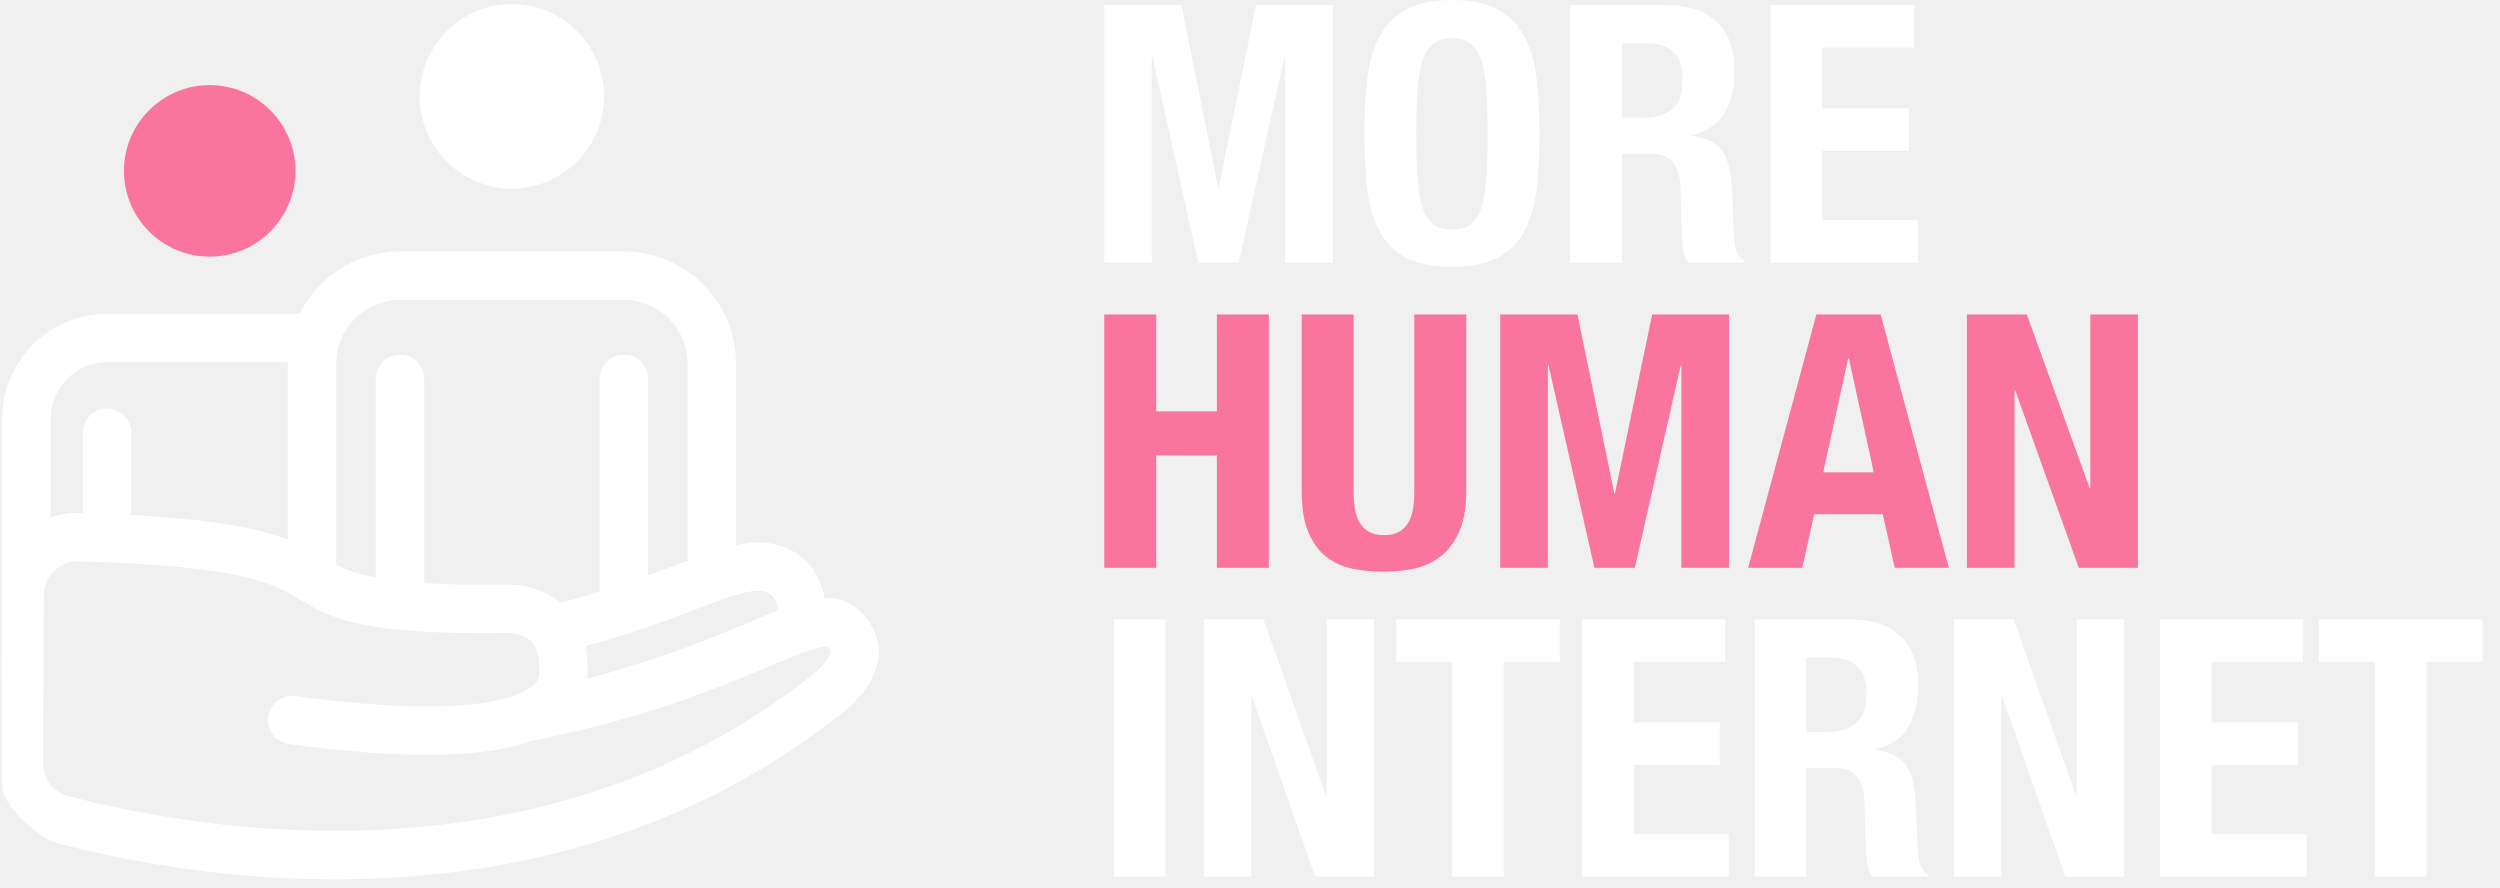
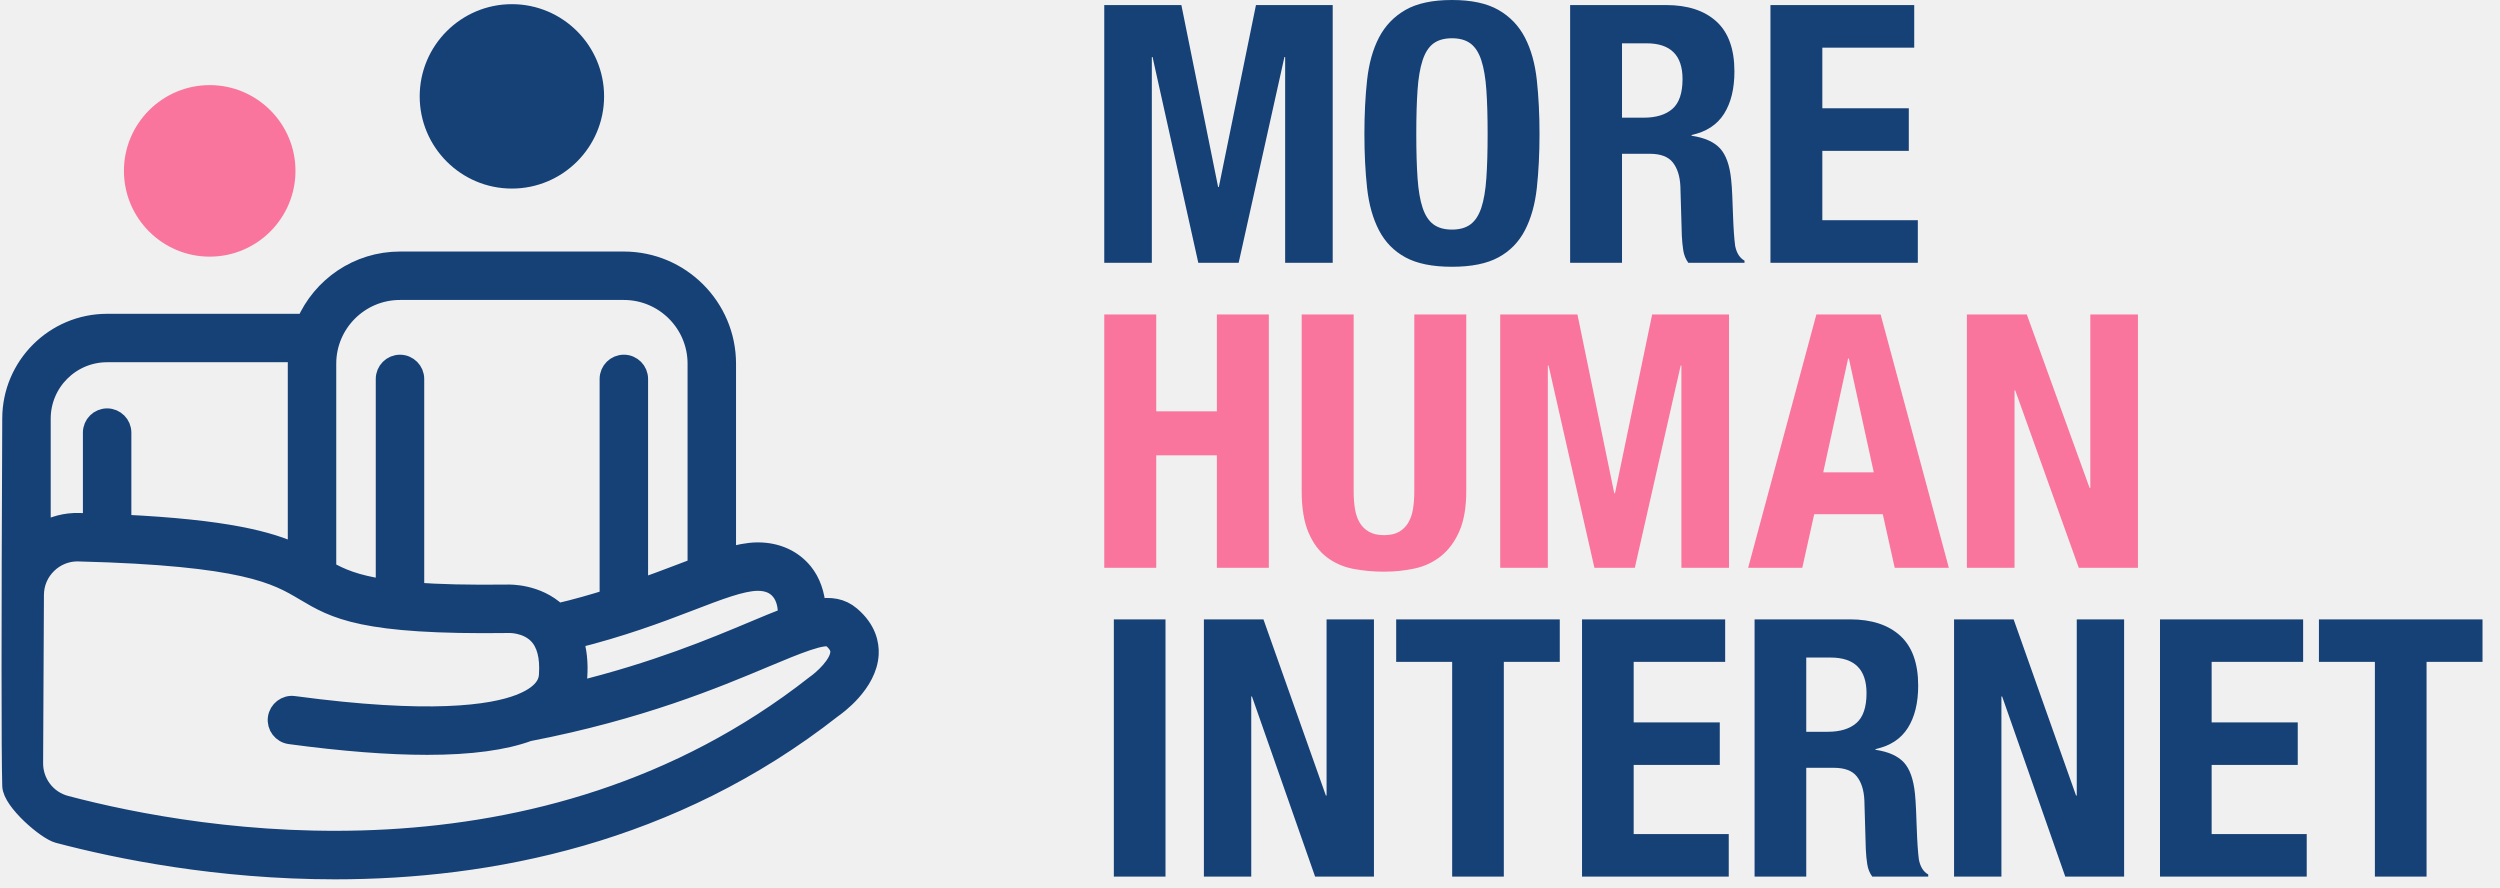
<svg xmlns="http://www.w3.org/2000/svg" width="138px" height="49px" viewBox="0 0 138 49" version="1.1">
-   <g id="Page-1" stroke="none" stroke-width="1" fill="none" fill-rule="evenodd">
-     <g id="Group-5-Copy-2" fill-rule="nonzero">
-       <g id="More-Human-Internet-Copy" transform="translate(60.48, 0)">
-         <path d="M3.101,14.506 L3.101,3.148 L3.141,3.148 L5.666,14.506 L7.894,14.506 L10.42,3.148 L10.46,3.148 L10.46,14.506 L13.085,14.506 L13.085,0.279 L8.849,0.279 L6.8,10.322 L6.76,10.322 L4.732,0.279 L0.475,0.279 L0.475,14.506 L3.101,14.506 Z M19.668,14.726 C20.742,14.726 21.597,14.553 22.233,14.207 C22.87,13.862 23.357,13.364 23.695,12.713 C24.033,12.062 24.252,11.285 24.352,10.382 C24.451,9.478 24.501,8.482 24.501,7.393 C24.501,6.317 24.451,5.324 24.352,4.414 C24.252,3.504 24.033,2.723 23.695,2.072 C23.357,1.421 22.87,0.913 22.233,0.548 C21.597,0.183 20.742,2.01794137e-13 19.668,2.01794137e-13 C18.594,2.01794137e-13 17.739,0.183 17.102,0.548 C16.466,0.913 15.979,1.421 15.64,2.072 C15.302,2.723 15.084,3.504 14.984,4.414 C14.885,5.324 14.835,6.317 14.835,7.393 C14.835,8.482 14.885,9.478 14.984,10.382 C15.084,11.285 15.302,12.062 15.64,12.713 C15.979,13.364 16.466,13.862 17.102,14.207 C17.739,14.553 18.594,14.726 19.668,14.726 Z M19.668,12.673 C19.244,12.673 18.902,12.577 18.644,12.384 C18.385,12.192 18.186,11.886 18.047,11.468 C17.908,11.049 17.815,10.505 17.769,9.834 C17.722,9.163 17.699,8.349 17.699,7.393 C17.699,6.436 17.722,5.626 17.769,4.962 C17.815,4.297 17.908,3.753 18.047,3.328 C18.186,2.903 18.385,2.594 18.644,2.401 C18.902,2.209 19.244,2.112 19.668,2.112 C20.092,2.112 20.434,2.209 20.692,2.401 C20.951,2.594 21.15,2.903 21.289,3.328 C21.428,3.753 21.521,4.297 21.567,4.962 C21.614,5.626 21.637,6.436 21.637,7.393 C21.637,8.349 21.614,9.163 21.567,9.834 C21.521,10.505 21.428,11.049 21.289,11.468 C21.15,11.886 20.951,12.192 20.692,12.384 C20.434,12.577 20.092,12.673 19.668,12.673 Z M29.055,14.506 L29.055,8.489 L30.587,8.489 C31.183,8.489 31.608,8.648 31.859,8.967 C32.111,9.286 32.251,9.724 32.277,10.282 L32.357,13.012 C32.37,13.291 32.396,13.56 32.436,13.819 C32.476,14.078 32.569,14.307 32.715,14.506 L35.817,14.506 L35.817,14.387 C35.552,14.241 35.38,13.968 35.3,13.57 C35.247,13.171 35.207,12.593 35.181,11.836 C35.168,11.451 35.154,11.102 35.141,10.79 C35.128,10.478 35.108,10.189 35.081,9.923 C35.002,9.126 34.796,8.548 34.465,8.19 C34.133,7.831 33.61,7.599 32.894,7.492 L32.894,7.452 C33.702,7.28 34.299,6.891 34.684,6.287 C35.068,5.682 35.26,4.902 35.26,3.945 C35.26,2.71 34.929,1.79 34.266,1.186 C33.603,0.581 32.675,0.279 31.482,0.279 L26.191,0.279 L26.191,14.506 L29.055,14.506 Z M30.249,6.496 L29.055,6.496 L29.055,2.391 L30.408,2.391 C31.734,2.391 32.396,3.049 32.396,4.364 C32.396,5.134 32.211,5.682 31.84,6.008 C31.468,6.333 30.938,6.496 30.249,6.496 Z M45.384,14.506 L45.384,12.155 L40.113,12.155 L40.113,8.329 L44.886,8.329 L44.886,5.978 L40.113,5.978 L40.113,2.63 L45.185,2.63 L45.185,0.279 L37.249,0.279 L37.249,14.506 L45.384,14.506 Z" id="MORE" fill="#FFFFFF" />
+   <g stroke="none" stroke-width="1" fill="none" fill-rule="evenodd">
+     <g fill-rule="nonzero">
+       <g transform="translate(60.48, 0)">
+         <path d="M3.101,14.506 L3.101,3.148 L3.141,3.148 L5.666,14.506 L7.894,14.506 L10.42,3.148 L10.46,3.148 L10.46,14.506 L13.085,14.506 L13.085,0.279 L8.849,0.279 L6.8,10.322 L6.76,10.322 L4.732,0.279 L0.475,0.279 L0.475,14.506 L3.101,14.506 Z M19.668,14.726 C20.742,14.726 21.597,14.553 22.233,14.207 C22.87,13.862 23.357,13.364 23.695,12.713 C24.033,12.062 24.252,11.285 24.352,10.382 C24.451,9.478 24.501,8.482 24.501,7.393 C24.501,6.317 24.451,5.324 24.352,4.414 C24.252,3.504 24.033,2.723 23.695,2.072 C23.357,1.421 22.87,0.913 22.233,0.548 C21.597,0.183 20.742,2.01794137e-13 19.668,2.01794137e-13 C18.594,2.01794137e-13 17.739,0.183 17.102,0.548 C16.466,0.913 15.979,1.421 15.64,2.072 C15.302,2.723 15.084,3.504 14.984,4.414 C14.885,5.324 14.835,6.317 14.835,7.393 C14.835,8.482 14.885,9.478 14.984,10.382 C15.084,11.285 15.302,12.062 15.64,12.713 C15.979,13.364 16.466,13.862 17.102,14.207 C17.739,14.553 18.594,14.726 19.668,14.726 Z M19.668,12.673 C19.244,12.673 18.902,12.577 18.644,12.384 C18.385,12.192 18.186,11.886 18.047,11.468 C17.908,11.049 17.815,10.505 17.769,9.834 C17.722,9.163 17.699,8.349 17.699,7.393 C17.699,6.436 17.722,5.626 17.769,4.962 C17.815,4.297 17.908,3.753 18.047,3.328 C18.186,2.903 18.385,2.594 18.644,2.401 C18.902,2.209 19.244,2.112 19.668,2.112 C20.092,2.112 20.434,2.209 20.692,2.401 C20.951,2.594 21.15,2.903 21.289,3.328 C21.428,3.753 21.521,4.297 21.567,4.962 C21.614,5.626 21.637,6.436 21.637,7.393 C21.637,8.349 21.614,9.163 21.567,9.834 C21.521,10.505 21.428,11.049 21.289,11.468 C21.15,11.886 20.951,12.192 20.692,12.384 C20.434,12.577 20.092,12.673 19.668,12.673 Z M29.055,14.506 L29.055,8.489 L30.587,8.489 C31.183,8.489 31.608,8.648 31.859,8.967 C32.111,9.286 32.251,9.724 32.277,10.282 L32.357,13.012 C32.37,13.291 32.396,13.56 32.436,13.819 C32.476,14.078 32.569,14.307 32.715,14.506 L35.817,14.506 L35.817,14.387 C35.552,14.241 35.38,13.968 35.3,13.57 C35.247,13.171 35.207,12.593 35.181,11.836 C35.168,11.451 35.154,11.102 35.141,10.79 C35.128,10.478 35.108,10.189 35.081,9.923 C35.002,9.126 34.796,8.548 34.465,8.19 C34.133,7.831 33.61,7.599 32.894,7.492 L32.894,7.452 C33.702,7.28 34.299,6.891 34.684,6.287 C35.068,5.682 35.26,4.902 35.26,3.945 C35.26,2.71 34.929,1.79 34.266,1.186 C33.603,0.581 32.675,0.279 31.482,0.279 L26.191,0.279 L26.191,14.506 L29.055,14.506 Z M30.249,6.496 L29.055,6.496 L29.055,2.391 L30.408,2.391 C31.734,2.391 32.396,3.049 32.396,4.364 C32.396,5.134 32.211,5.682 31.84,6.008 C31.468,6.333 30.938,6.496 30.249,6.496 Z M45.384,14.506 L45.384,12.155 L40.113,12.155 L40.113,8.329 L44.886,8.329 L44.886,5.978 L40.113,5.978 L40.113,2.63 L45.185,2.63 L45.185,0.279 L37.249,0.279 L37.249,14.506 L45.384,14.506 Z" id="MORE" fill="#164176" />
        <path d="M3.344,31.342 L3.344,25.133 L6.692,25.133 L6.692,31.342 L9.56,31.342 L9.56,17.358 L6.692,17.358 L6.692,22.704 L3.344,22.704 L3.344,17.358 L0.475,17.358 L0.475,31.342 L3.344,31.342 Z M15.916,31.557 C16.5,31.557 17.065,31.498 17.609,31.381 C18.154,31.263 18.639,31.035 19.064,30.695 C19.489,30.356 19.827,29.896 20.08,29.315 C20.332,28.734 20.458,27.999 20.458,27.111 L20.458,17.358 L17.589,17.358 L17.589,27.111 C17.589,27.464 17.566,27.787 17.52,28.081 C17.473,28.375 17.387,28.629 17.261,28.845 C17.135,29.06 16.965,29.23 16.753,29.354 C16.54,29.478 16.261,29.54 15.916,29.54 C15.584,29.54 15.308,29.478 15.089,29.354 C14.87,29.23 14.697,29.06 14.571,28.845 C14.445,28.629 14.359,28.375 14.312,28.081 C14.266,27.787 14.242,27.464 14.242,27.111 L14.242,17.358 L11.373,17.358 L11.373,27.111 C11.373,28.051 11.5,28.815 11.752,29.403 C12.004,29.99 12.343,30.444 12.768,30.764 C13.193,31.084 13.678,31.296 14.222,31.401 C14.767,31.505 15.331,31.557 15.916,31.557 Z M24.961,31.342 L24.961,20.178 L25.001,20.178 L27.531,31.342 L29.762,31.342 L32.293,20.178 L32.333,20.178 L32.333,31.342 L34.962,31.342 L34.962,17.358 L30.719,17.358 L28.667,27.229 L28.627,27.229 L26.595,17.358 L22.331,17.358 L22.331,31.342 L24.961,31.342 Z M39.007,31.342 L39.664,28.384 L43.45,28.384 L44.107,31.342 L47.096,31.342 L43.33,17.358 L39.784,17.358 L36.018,31.342 L39.007,31.342 Z M42.952,26.073 L40.162,26.073 L41.537,19.786 L41.577,19.786 L42.952,26.073 Z M50.722,31.342 L50.722,21.549 L50.761,21.549 L54.268,31.342 L57.535,31.342 L57.535,17.358 L54.905,17.358 L54.905,26.935 L54.866,26.935 L51.399,17.358 L48.092,17.358 L48.092,31.342 L50.722,31.342 Z" id="HUMAN" fill="#FA759E" />
-         <path d="M3.856,48.389 L3.856,34.189 L1.004,34.189 L1.004,48.389 L3.856,48.389 Z M8.589,48.389 L8.589,38.445 L8.628,38.445 L12.114,48.389 L15.362,48.389 L15.362,34.189 L12.747,34.189 L12.747,43.914 L12.708,43.914 L9.262,34.189 L5.975,34.189 L5.975,48.389 L8.589,48.389 Z M22.531,48.389 L22.531,36.536 L25.62,36.536 L25.62,34.189 L16.589,34.189 L16.589,36.536 L19.679,36.536 L19.679,48.389 L22.531,48.389 Z M34.947,48.389 L34.947,46.042 L29.699,46.042 L29.699,42.224 L34.452,42.224 L34.452,39.877 L29.699,39.877 L29.699,36.536 L34.749,36.536 L34.749,34.189 L26.848,34.189 L26.848,48.389 L34.947,48.389 Z M39.225,48.389 L39.225,42.383 L40.75,42.383 C41.344,42.383 41.767,42.542 42.017,42.86 C42.268,43.178 42.407,43.616 42.433,44.173 L42.513,46.897 C42.526,47.176 42.552,47.444 42.592,47.703 C42.631,47.961 42.724,48.19 42.869,48.389 L45.958,48.389 L45.958,48.27 C45.694,48.124 45.523,47.852 45.443,47.454 C45.391,47.056 45.351,46.48 45.325,45.724 C45.311,45.339 45.298,44.991 45.285,44.68 C45.272,44.368 45.252,44.08 45.226,43.815 C45.146,43.019 44.942,42.443 44.612,42.085 C44.282,41.727 43.76,41.495 43.047,41.388 L43.047,41.349 C43.853,41.176 44.447,40.789 44.83,40.185 C45.212,39.582 45.404,38.803 45.404,37.849 C45.404,36.615 45.074,35.697 44.414,35.094 C43.754,34.491 42.829,34.189 41.641,34.189 L36.373,34.189 L36.373,48.389 L39.225,48.389 Z M40.413,40.394 L39.225,40.394 L39.225,36.297 L40.572,36.297 C41.892,36.297 42.552,36.954 42.552,38.266 C42.552,39.035 42.367,39.582 41.998,39.907 C41.628,40.232 41.1,40.394 40.413,40.394 Z M49.998,48.389 L49.998,38.445 L50.038,38.445 L53.523,48.389 L56.771,48.389 L56.771,34.189 L54.157,34.189 L54.157,43.914 L54.118,43.914 L50.672,34.189 L47.384,34.189 L47.384,48.389 L49.998,48.389 Z M66.851,48.389 L66.851,46.042 L61.603,46.042 L61.603,42.224 L66.356,42.224 L66.356,39.877 L61.603,39.877 L61.603,36.536 L66.653,36.536 L66.653,34.189 L58.752,34.189 L58.752,48.389 L66.851,48.389 Z M73.466,48.389 L73.466,36.536 L76.555,36.536 L76.555,34.189 L67.525,34.189 L67.525,36.536 L70.614,36.536 L70.614,48.389 L73.466,48.389 Z" id="INTERNET" fill="#FFFFFF" />
+         <path d="M3.856,48.389 L3.856,34.189 L1.004,34.189 L1.004,48.389 L3.856,48.389 Z M8.589,48.389 L8.589,38.445 L8.628,38.445 L12.114,48.389 L15.362,48.389 L15.362,34.189 L12.747,34.189 L12.747,43.914 L12.708,43.914 L9.262,34.189 L5.975,34.189 L5.975,48.389 L8.589,48.389 Z M22.531,48.389 L22.531,36.536 L25.62,36.536 L25.62,34.189 L16.589,34.189 L16.589,36.536 L19.679,36.536 L19.679,48.389 L22.531,48.389 Z M34.947,48.389 L34.947,46.042 L29.699,46.042 L29.699,42.224 L34.452,42.224 L34.452,39.877 L29.699,39.877 L29.699,36.536 L34.749,36.536 L34.749,34.189 L26.848,34.189 L26.848,48.389 L34.947,48.389 Z M39.225,48.389 L39.225,42.383 L40.75,42.383 C41.344,42.383 41.767,42.542 42.017,42.86 C42.268,43.178 42.407,43.616 42.433,44.173 L42.513,46.897 C42.526,47.176 42.552,47.444 42.592,47.703 C42.631,47.961 42.724,48.19 42.869,48.389 L45.958,48.389 L45.958,48.27 C45.694,48.124 45.523,47.852 45.443,47.454 C45.391,47.056 45.351,46.48 45.325,45.724 C45.311,45.339 45.298,44.991 45.285,44.68 C45.272,44.368 45.252,44.08 45.226,43.815 C45.146,43.019 44.942,42.443 44.612,42.085 C44.282,41.727 43.76,41.495 43.047,41.388 L43.047,41.349 C43.853,41.176 44.447,40.789 44.83,40.185 C45.212,39.582 45.404,38.803 45.404,37.849 C45.404,36.615 45.074,35.697 44.414,35.094 C43.754,34.491 42.829,34.189 41.641,34.189 L36.373,34.189 L36.373,48.389 L39.225,48.389 Z M40.413,40.394 L39.225,40.394 L39.225,36.297 L40.572,36.297 C41.892,36.297 42.552,36.954 42.552,38.266 C42.552,39.035 42.367,39.582 41.998,39.907 C41.628,40.232 41.1,40.394 40.413,40.394 Z M49.998,48.389 L49.998,38.445 L50.038,38.445 L53.523,48.389 L56.771,48.389 L56.771,34.189 L54.157,34.189 L54.157,43.914 L54.118,43.914 L50.672,34.189 L47.384,34.189 L47.384,48.389 L49.998,48.389 Z M66.851,48.389 L66.851,46.042 L61.603,46.042 L61.603,42.224 L66.356,42.224 L66.356,39.877 L61.603,39.877 L61.603,36.536 L66.653,36.536 L66.653,34.189 L58.752,34.189 L58.752,48.389 L66.851,48.389 Z M73.466,48.389 L73.466,36.536 L76.555,36.536 L76.555,34.189 L67.525,34.189 L67.525,36.536 L70.614,36.536 L70.614,48.389 L73.466,48.389 Z" id="INTERNET" fill="#164176" />
      </g>
-       <g id="Group-Copy">
+       <g>
        <path d="M11.575,14.167 C14.187,14.167 16.31,12.043 16.31,9.431 C16.31,6.821 14.186,4.698 11.575,4.698 C8.965,4.698 6.841,6.822 6.841,9.431 C6.841,12.043 8.965,14.167 11.575,14.167 Z" id="Shape" fill="#FA759E" />
-         <path d="M23.167,5.32 C23.167,8.126 25.449,10.409 28.256,10.409 C31.063,10.409 33.346,8.126 33.346,5.32 C33.346,2.513 31.063,0.23 28.256,0.23 C25.449,0.23 23.167,2.513 23.167,5.32 Z" id="Shape" fill="#FFFFFF" />
-         <path d="M46.982,33.97 C46.458,33.524 45.847,33.432 45.081,33.561 C45.035,32.817 44.804,32.121 44.373,31.585 C43.776,30.845 42.879,30.44 41.837,30.44 L41.788,30.44 C41.283,30.447 40.727,30.564 40.129,30.733 L40.129,20.077 C40.129,16.938 37.575,14.385 34.437,14.385 L22.078,14.385 C19.741,14.385 17.732,15.802 16.856,17.822 L5.912,17.822 C2.996,17.822 0.624,20.194 0.624,23.11 C0.573,34.767 0.573,41.522 0.624,43.377 C0.648,44.237 2.548,45.867 3.207,46.039 C6.515,46.913 12.031,48.039 18.5,48.039 C26.978,48.037 37.085,46.104 45.964,39.134 C46.164,38.997 47.919,37.753 48.004,36.108 C48.033,35.552 47.878,34.73 46.982,33.97 Z M41.807,32.114 L41.837,32.114 C42.374,32.114 42.786,32.289 43.064,32.634 C43.347,32.987 43.471,33.493 43.428,34.04 C42.883,34.248 42.276,34.501 41.591,34.789 C39.363,35.723 36.194,37.053 31.763,38.139 C31.856,37.865 31.902,37.601 31.918,37.358 C31.97,36.584 31.894,35.9 31.703,35.302 C34.273,34.667 36.364,33.885 38.059,33.232 C39.669,32.613 40.939,32.124 41.807,32.114 Z M22.078,16.058 L34.437,16.058 C36.652,16.058 38.454,17.859 38.454,20.076 L38.454,31.292 C38.134,31.411 37.809,31.535 37.461,31.669 C36.802,31.922 36.059,32.198 35.274,32.477 L35.274,20.917 C35.274,20.456 34.9,20.079 34.437,20.079 C33.974,20.079 33.599,20.455 33.599,20.917 L33.599,33.031 C32.725,33.303 31.804,33.571 30.79,33.805 C29.64,32.703 28.08,32.771 28.043,32.768 C25.861,32.795 24.213,32.75 22.917,32.656 L22.917,20.918 C22.917,20.457 22.542,20.08 22.079,20.08 C21.616,20.08 21.242,20.456 21.242,20.918 L21.242,32.478 C19.606,32.235 18.785,31.869 18.061,31.456 L18.061,20.076 C18.06,17.859 19.862,16.058 22.078,16.058 Z M2.299,23.109 C2.299,21.116 3.92,19.495 5.912,19.495 L16.445,19.495 C16.425,19.689 16.386,19.878 16.386,20.076 L16.386,30.531 C14.891,29.832 12.483,29.177 6.751,28.905 L6.751,23.881 C6.751,23.418 6.375,23.043 5.913,23.043 C5.451,23.043 5.076,23.417 5.076,23.881 L5.076,28.84 C4.843,28.833 4.626,28.822 4.385,28.817 C3.625,28.793 2.923,28.99 2.299,29.35 L2.299,23.109 Z M44.975,37.783 C29.868,49.638 11.034,46.374 3.635,44.419 C2.595,44.147 1.875,43.203 1.88,42.126 L1.925,32.838 C1.928,32.198 2.183,31.6 2.644,31.154 C3.087,30.725 3.667,30.489 4.28,30.489 C4.3,30.489 4.321,30.489 4.341,30.491 C13.537,30.725 15.263,31.749 16.787,32.653 C18.492,33.666 19.979,34.552 28.09,34.442 C28.102,34.44 29.051,34.411 29.672,35.047 C30.122,35.51 30.317,36.251 30.25,37.245 C30.234,37.49 30.184,38.227 28.725,38.805 C28.711,38.81 28.702,38.819 28.691,38.823 C28.684,38.826 28.678,38.823 28.672,38.826 C27.12,39.425 23.706,39.924 16.226,38.92 C15.775,38.854 15.346,39.179 15.285,39.638 C15.223,40.094 15.545,40.518 16.004,40.578 C18.925,40.972 21.454,41.168 23.577,41.168 C25.97,41.168 27.839,40.913 29.185,40.417 C29.187,40.417 29.188,40.417 29.191,40.417 C35.342,39.227 39.493,37.487 42.242,36.333 C43.943,35.622 45.545,34.949 45.898,35.249 C46.305,35.593 46.342,35.851 46.332,36.018 C46.3,36.666 45.433,37.464 44.975,37.783 Z" id="Shape" stroke="#FFFFFF" fill="#FFFFFF" />
+         <path d="M23.167,5.32 C23.167,8.126 25.449,10.409 28.256,10.409 C31.063,10.409 33.346,8.126 33.346,5.32 C33.346,2.513 31.063,0.23 28.256,0.23 C25.449,0.23 23.167,2.513 23.167,5.32 Z" id="Shape" fill="#164176" />
+         <path d="M46.982,33.97 C46.458,33.524 45.847,33.432 45.081,33.561 C45.035,32.817 44.804,32.121 44.373,31.585 C43.776,30.845 42.879,30.44 41.837,30.44 L41.788,30.44 C41.283,30.447 40.727,30.564 40.129,30.733 L40.129,20.077 C40.129,16.938 37.575,14.385 34.437,14.385 L22.078,14.385 C19.741,14.385 17.732,15.802 16.856,17.822 L5.912,17.822 C2.996,17.822 0.624,20.194 0.624,23.11 C0.573,34.767 0.573,41.522 0.624,43.377 C0.648,44.237 2.548,45.867 3.207,46.039 C6.515,46.913 12.031,48.039 18.5,48.039 C26.978,48.037 37.085,46.104 45.964,39.134 C46.164,38.997 47.919,37.753 48.004,36.108 C48.033,35.552 47.878,34.73 46.982,33.97 Z M41.807,32.114 L41.837,32.114 C42.374,32.114 42.786,32.289 43.064,32.634 C43.347,32.987 43.471,33.493 43.428,34.04 C42.883,34.248 42.276,34.501 41.591,34.789 C39.363,35.723 36.194,37.053 31.763,38.139 C31.856,37.865 31.902,37.601 31.918,37.358 C31.97,36.584 31.894,35.9 31.703,35.302 C34.273,34.667 36.364,33.885 38.059,33.232 C39.669,32.613 40.939,32.124 41.807,32.114 Z M22.078,16.058 L34.437,16.058 C36.652,16.058 38.454,17.859 38.454,20.076 L38.454,31.292 C38.134,31.411 37.809,31.535 37.461,31.669 C36.802,31.922 36.059,32.198 35.274,32.477 L35.274,20.917 C35.274,20.456 34.9,20.079 34.437,20.079 C33.974,20.079 33.599,20.455 33.599,20.917 L33.599,33.031 C32.725,33.303 31.804,33.571 30.79,33.805 C29.64,32.703 28.08,32.771 28.043,32.768 C25.861,32.795 24.213,32.75 22.917,32.656 L22.917,20.918 C22.917,20.457 22.542,20.08 22.079,20.08 C21.616,20.08 21.242,20.456 21.242,20.918 L21.242,32.478 C19.606,32.235 18.785,31.869 18.061,31.456 L18.061,20.076 C18.06,17.859 19.862,16.058 22.078,16.058 Z M2.299,23.109 C2.299,21.116 3.92,19.495 5.912,19.495 L16.445,19.495 C16.425,19.689 16.386,19.878 16.386,20.076 L16.386,30.531 C14.891,29.832 12.483,29.177 6.751,28.905 L6.751,23.881 C6.751,23.418 6.375,23.043 5.913,23.043 C5.451,23.043 5.076,23.417 5.076,23.881 L5.076,28.84 C4.843,28.833 4.626,28.822 4.385,28.817 C3.625,28.793 2.923,28.99 2.299,29.35 L2.299,23.109 Z M44.975,37.783 C29.868,49.638 11.034,46.374 3.635,44.419 C2.595,44.147 1.875,43.203 1.88,42.126 L1.925,32.838 C1.928,32.198 2.183,31.6 2.644,31.154 C3.087,30.725 3.667,30.489 4.28,30.489 C4.3,30.489 4.321,30.489 4.341,30.491 C13.537,30.725 15.263,31.749 16.787,32.653 C18.492,33.666 19.979,34.552 28.09,34.442 C28.102,34.44 29.051,34.411 29.672,35.047 C30.122,35.51 30.317,36.251 30.25,37.245 C30.234,37.49 30.184,38.227 28.725,38.805 C28.711,38.81 28.702,38.819 28.691,38.823 C28.684,38.826 28.678,38.823 28.672,38.826 C27.12,39.425 23.706,39.924 16.226,38.92 C15.775,38.854 15.346,39.179 15.285,39.638 C15.223,40.094 15.545,40.518 16.004,40.578 C18.925,40.972 21.454,41.168 23.577,41.168 C25.97,41.168 27.839,40.913 29.185,40.417 C29.187,40.417 29.188,40.417 29.191,40.417 C35.342,39.227 39.493,37.487 42.242,36.333 C43.943,35.622 45.545,34.949 45.898,35.249 C46.305,35.593 46.342,35.851 46.332,36.018 C46.3,36.666 45.433,37.464 44.975,37.783 Z" id="Shape" stroke="#164176" fill="#164176" />
      </g>
    </g>
  </g>
</svg>
